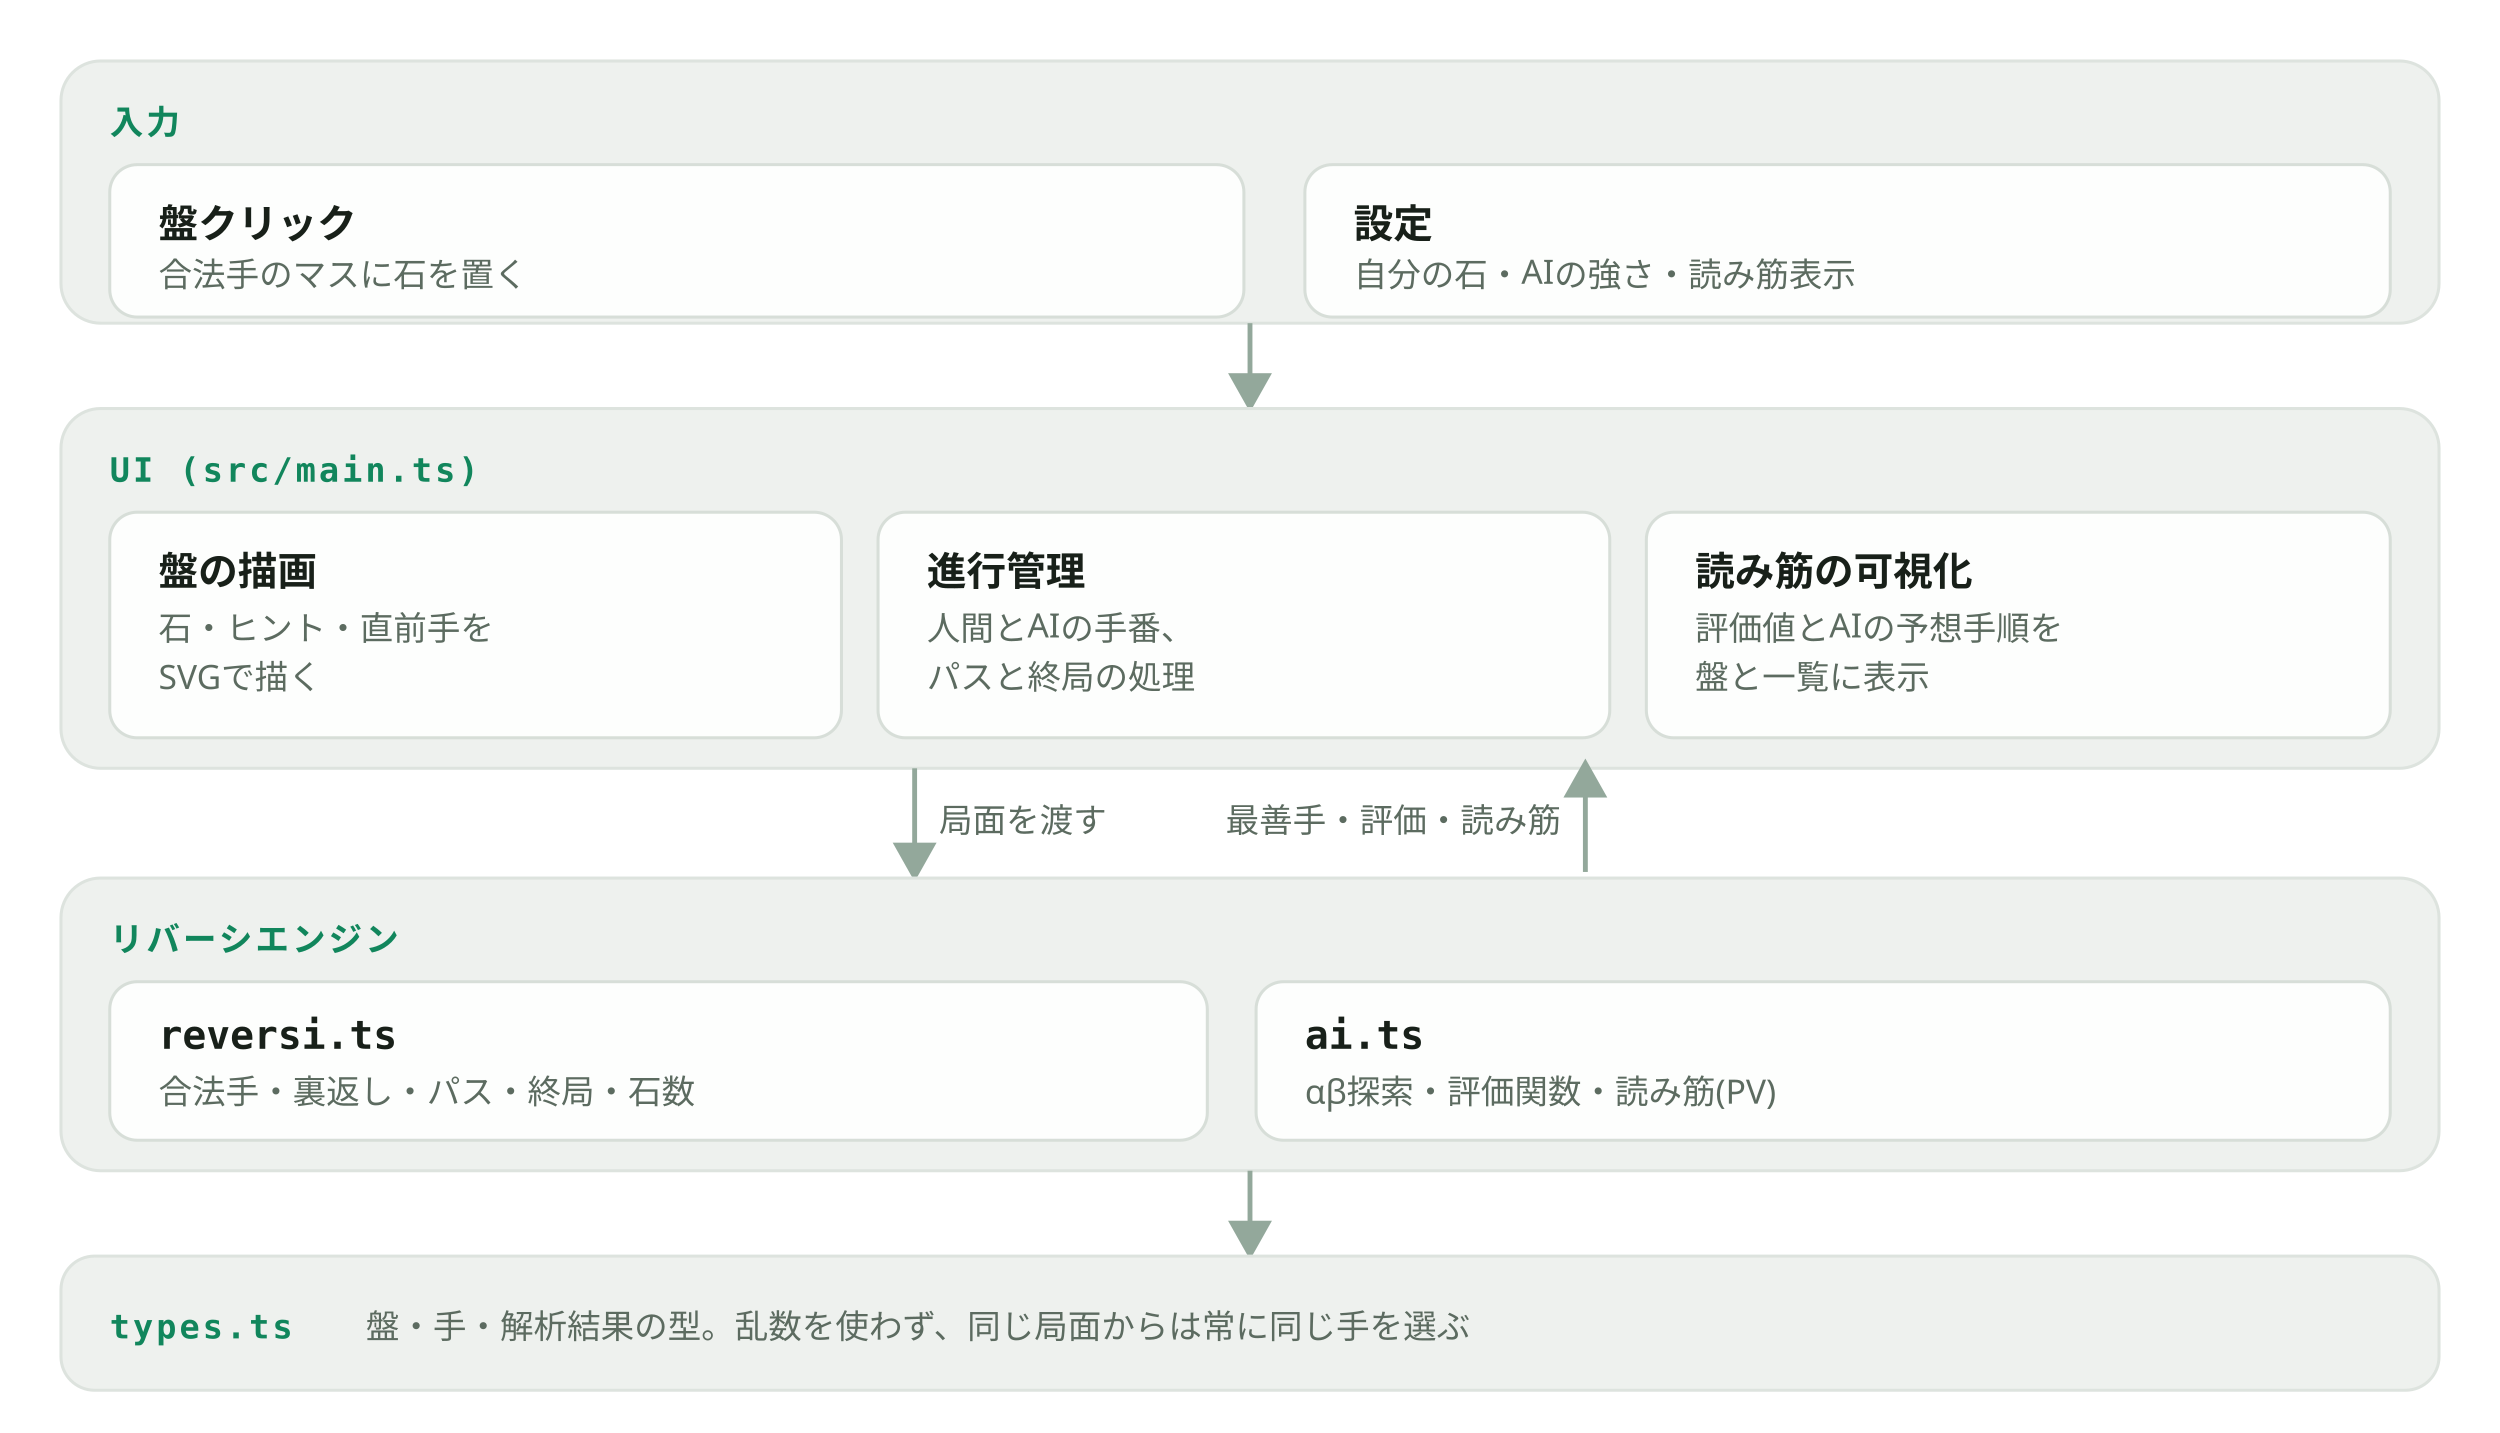
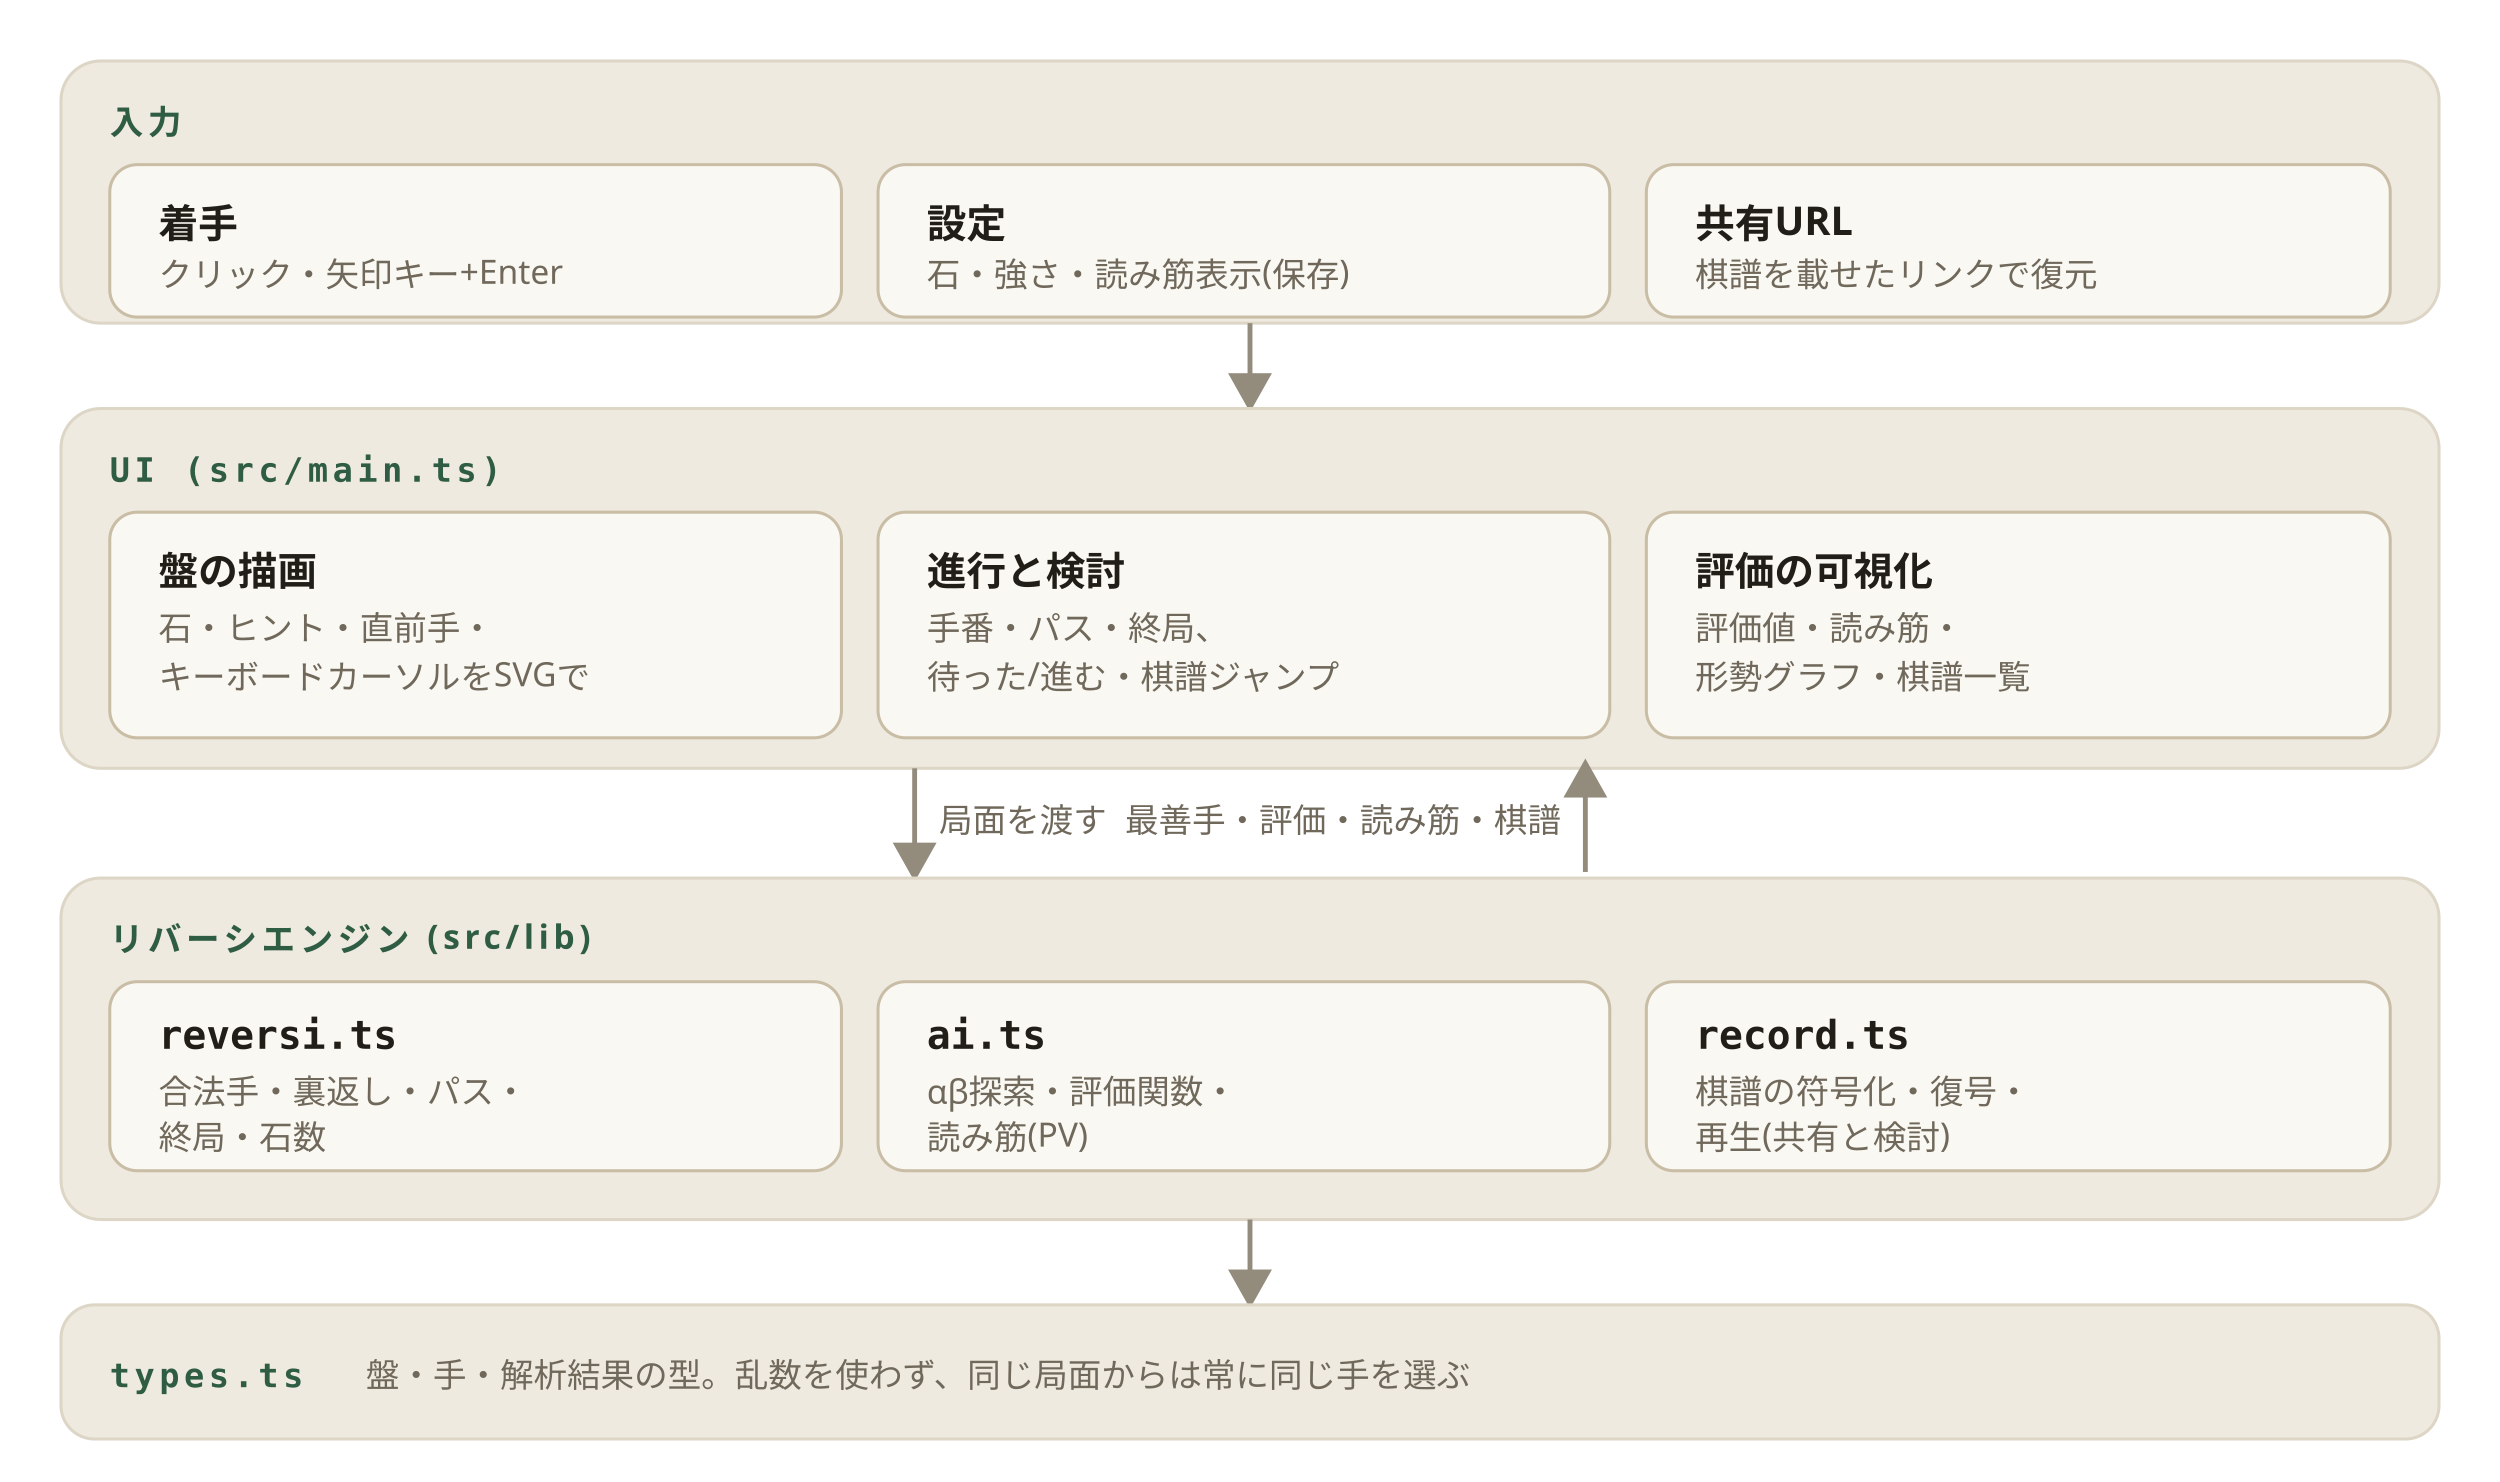
- <svg xmlns="http://www.w3.org/2000/svg" viewBox="0 0 820 470" role="img" aria-label="ishigaeshiのアーキテクチャ図">
+ <svg xmlns="http://www.w3.org/2000/svg" viewBox="0 0 820 486" role="img" aria-label="ishigaeshiのアーキテクチャ図">
  <style>
-     .box { fill: #fdfefd; stroke: #d7ded8; }
-     .zone { fill: #eef1ee; stroke: #dde3de; }
-     .t { font-family: 'Hiragino Sans', 'Noto Sans JP', system-ui, sans-serif; fill: #182019; }
+     .box { fill: #faf8f2; stroke: #c9bda6; }
+     .zone { fill: #efeadf; stroke: #ddd6c6; }
+     .t { font-family: 'Hiragino Sans', 'Noto Sans JP', system-ui, sans-serif; fill: #211e18; }
    .h { font-size: 13px; font-weight: 600; }
-     .s { font-size: 11px; fill: #5c6b60; }
-     .zl { font-size: 11px; font-weight: 700; fill: #11865c; letter-spacing: 1px; }
-     .arrow { stroke: #93a89b; stroke-width: 1.6; fill: none; marker-end: url(#head); }
-     .mono { font-family: 'SFMono-Regular', Consolas, monospace; }
+     .s { font-size: 11px; fill: #6f685b; }
+     .zl { font-size: 11px; font-weight: 700; fill: #2f5d44; letter-spacing: 1.5px; }
+     .arrow { stroke: #938b7c; stroke-width: 1.6; fill: none; marker-end: url(#head); }
+     .mono { font-family: ui-monospace, 'SFMono-Regular', Consolas, monospace; }
    @media (prefers-color-scheme: dark) {
-       .box { fill: #15201a; stroke: #263528; }
-       .zone { fill: #101813; stroke: #20302a; }
-       .t { fill: #e3ece5; }
-       .s { fill: #93a89b; }
-       .zl { fill: #4bb98a; }
-       .arrow { stroke: #6f8576; }
+       .box { fill: #181b12; stroke: #383c2b; }
+       .zone { fill: #11140d; stroke: #2a2d20; }
+       .t { fill: #ece9dc; }
+       .s { fill: #9b937f; }
+       .zl { fill: #84b292; }
+       .arrow { stroke: #756d5c; }
+       #head path { fill: #756d5c; }
    }
  </style>
  <defs>
    <marker id="head" markerWidth="9" markerHeight="9" refX="6" refY="4.5" orient="auto">
-       <path d="M0 0 L8 4.5 L0 9 Z" fill="#93a89b" />
+       <path d="M0 0 L8 4.5 L0 9 Z" fill="#938b7c" />
    </marker>
  </defs>
  <rect class="zone" x="20" y="20" width="780" height="86" rx="13" />
  <text class="t zl" x="36" y="44">入力</text>
-   <rect class="box" x="36" y="54" width="372" height="50" rx="9" />
-   <text class="t h" x="52" y="78">盤クリック</text>
-   <text class="t s" x="52" y="94">合法手のマスに石を置く</text>
-   <rect class="box" x="428" y="54" width="356" height="50" rx="9" />
-   <text class="t h" x="444" y="78">設定</text>
-   <text class="t s" x="444" y="94">自分の石・AIの強さ・読み筋表示</text>
+   <rect class="box" x="36" y="54" width="240" height="50" rx="9" />
+   <text class="t h" x="52" y="78">着手</text>
+   <text class="t s" x="52" y="94">クリック・矢印キー+Enter</text>
+   <rect class="box" x="288" y="54" width="240" height="50" rx="9" />
+   <text class="t h" x="304" y="78">設定</text>
+   <text class="t s" x="304" y="94">石・強さ・読み筋表示(保存)</text>
+   <rect class="box" x="540" y="54" width="244" height="50" rx="9" />
+   <text class="t h" x="556" y="78">共有URL</text>
+   <text class="t s" x="556" y="94">棋譜を載せたリンクで復元</text>
  <path class="arrow" d="M410 106 V132" />
  <rect class="zone" x="20" y="134" width="780" height="118" rx="13" />
  <text class="t zl mono" x="36" y="158">UI (src/main.ts)</text>
  <rect class="box" x="36" y="168" width="240" height="74" rx="9" />
  <text class="t h" x="52" y="192">盤の描画</text>
-   <text class="t s" x="52" y="210">石・ヒント・直前手を</text>
-   <text class="t s" x="52" y="226">SVGで描く</text>
+   <text class="t s" x="52" y="210">石・ヒント・直前手・</text>
+   <text class="t s" x="52" y="226">キーボードカーソルをSVGで</text>
  <rect class="box" x="288" y="168" width="240" height="74" rx="9" />
-   <text class="t h" x="304" y="192">進行管理</text>
-   <text class="t s" x="304" y="210">人間とAIの手番、</text>
-   <text class="t s" x="304" y="226">パスと終局の処理</text>
+   <text class="t h" x="304" y="192">進行と検討</text>
+   <text class="t s" x="304" y="210">手番・パス・終局、</text>
+   <text class="t s" x="304" y="226">待った/進む・棋譜ジャンプ</text>
  <rect class="box" x="540" y="168" width="244" height="74" rx="9" />
-   <text class="t h" x="556" y="192">読み筋の可視化</text>
-   <text class="t s" x="556" y="210">評価値とAIの予想手順を</text>
-   <text class="t s" x="556" y="226">盤と一覧に表示</text>
+   <text class="t h" x="556" y="192">評価の可視化</text>
+   <text class="t s" x="556" y="210">評価値・読み筋・</text>
+   <text class="t s" x="556" y="226">形勢グラフ・棋譜一覧</text>
  <path class="arrow" d="M300 252 V286" />
  <text class="t s" x="308" y="273">局面を渡す</text>
  <path class="arrow" d="M520 286 V252" />
-   <text class="t s" x="512" y="273" text-anchor="end">最善手・評価・読み筋</text>
-   <rect class="zone" x="20" y="288" width="780" height="96" rx="13" />
-   <text class="t zl" x="36" y="312">リバーシエンジン</text>
-   <rect class="box" x="36" y="322" width="360" height="52" rx="9" />
+   <text class="t s" x="512" y="273" text-anchor="end">最善手・評価・読み筋・棋譜</text>
+   <rect class="zone" x="20" y="288" width="780" height="112" rx="13" />
+   <text class="t zl" x="36" y="312">リバーシエンジン (src/lib)</text>
+   <rect class="box" x="36" y="322" width="240" height="62" rx="9" />
  <text class="t h mono" x="52" y="344">reversi.ts</text>
-   <text class="t s" x="52" y="362">合法手・裏返し・パス・終局・石数</text>
-   <rect class="box" x="412" y="322" width="372" height="52" rx="9" />
-   <text class="t h mono" x="428" y="344">ai.ts</text>
-   <text class="t s" x="428" y="362">αβ探索・評価関数・読み筋(PV)</text>
-   <path class="arrow" d="M410 384 V410" />
-   <rect class="zone" x="20" y="412" width="780" height="44" rx="11" />
-   <text class="t zl mono" x="36" y="439">types.ts</text>
-   <text class="t s" x="120" y="439">盤・手・解析結果の型。乱数を使わず、同じ局面からは常に同じ手を選ぶ</text>
+   <text class="t s" x="52" y="362">合法手・裏返し・パス・</text>
+   <text class="t s" x="52" y="377">終局・石数</text>
+   <rect class="box" x="288" y="322" width="240" height="62" rx="9" />
+   <text class="t h mono" x="304" y="344">ai.ts</text>
+   <text class="t s" x="304" y="362">αβ探索・評価関数・</text>
+   <text class="t s" x="304" y="377">読み筋(PV)</text>
+   <rect class="box" x="540" y="322" width="244" height="62" rx="9" />
+   <text class="t h mono" x="556" y="344">record.ts</text>
+   <text class="t s" x="556" y="362">棋譜の符号化・復号・</text>
+   <text class="t s" x="556" y="377">再生(共有と検討)</text>
+   <path class="arrow" d="M410 400 V426" />
+   <rect class="zone" x="20" y="428" width="780" height="44" rx="11" />
+   <text class="t zl mono" x="36" y="455">types.ts</text>
+   <text class="t s" x="120" y="455">盤・手・解析結果の型。乱数を使わず、同じ局面からは常に同じ手を選ぶ</text>
</svg>
